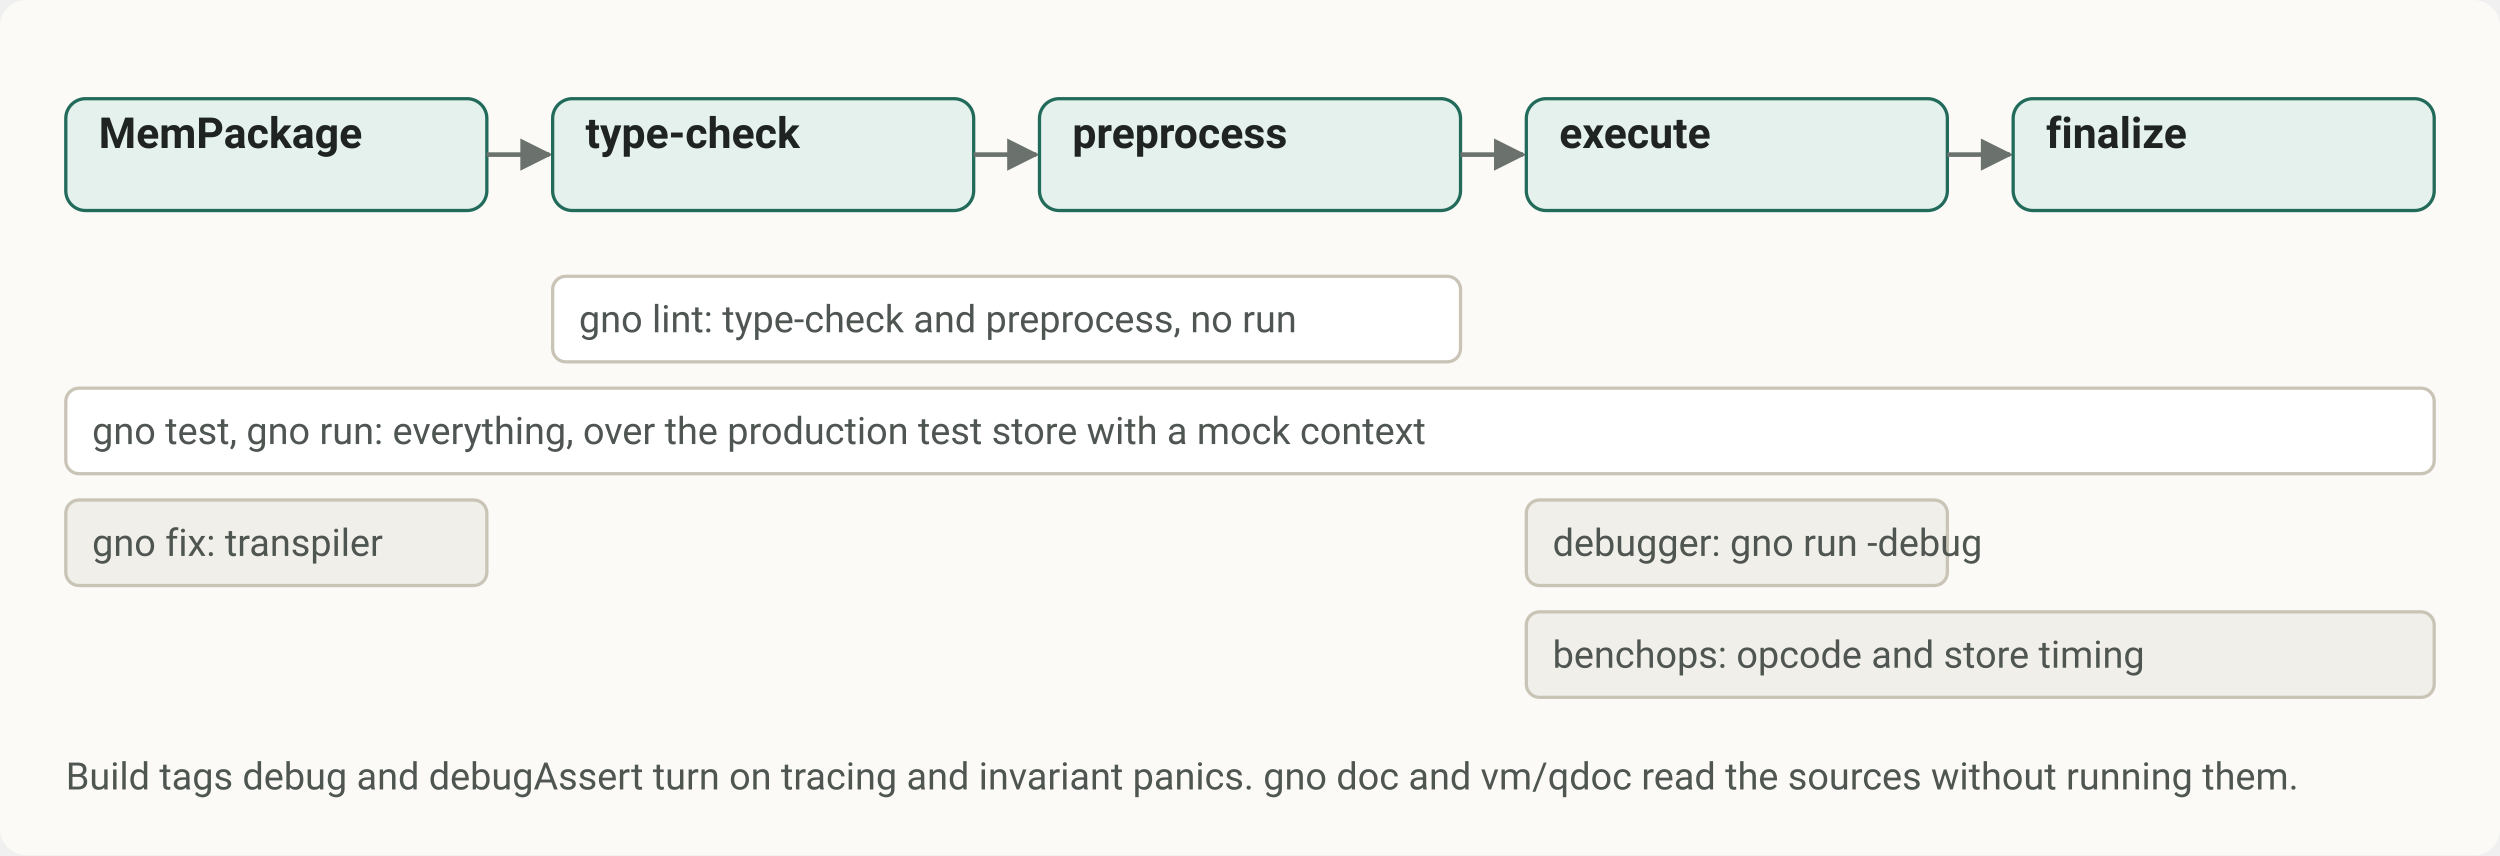
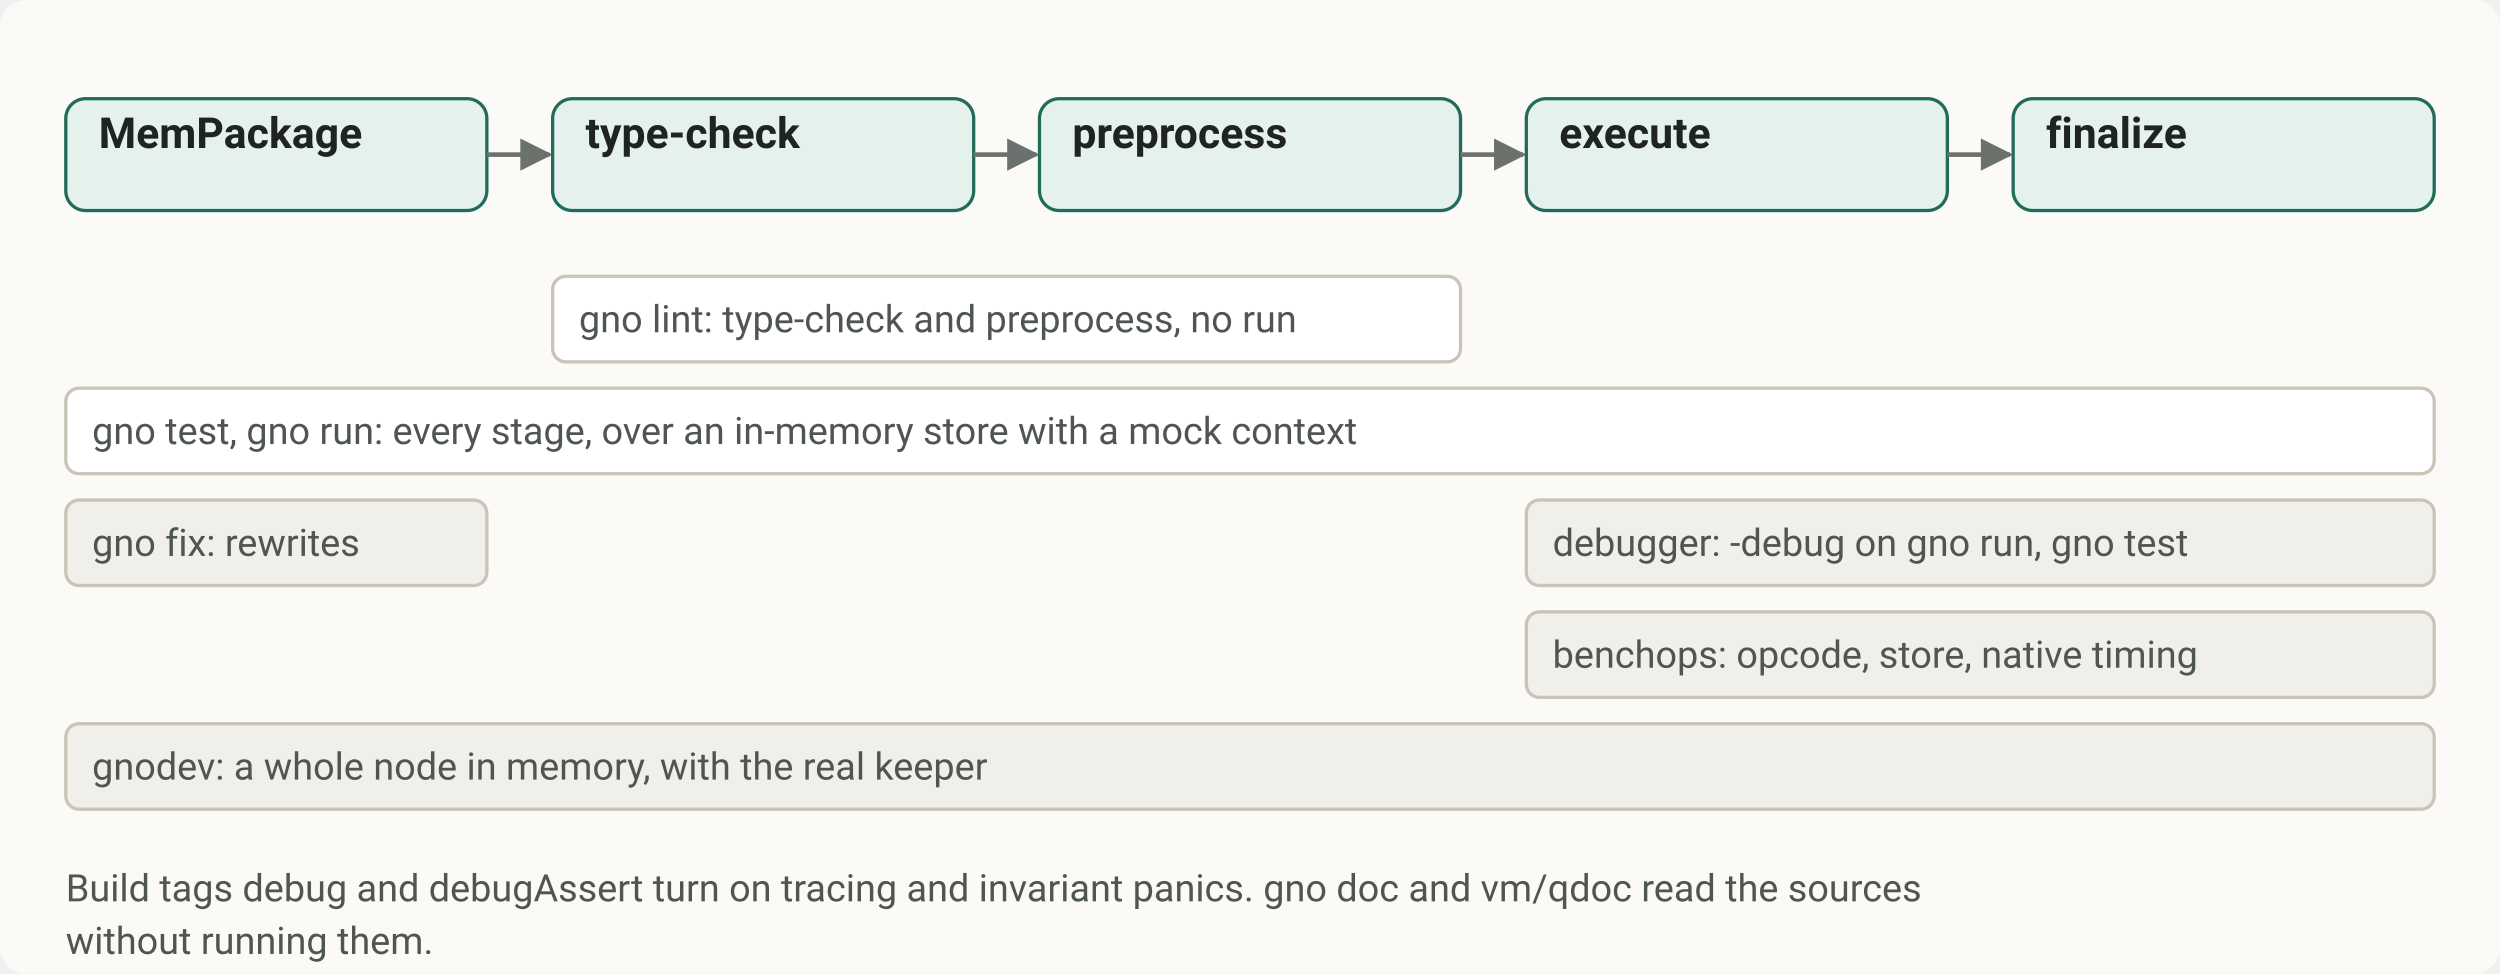
- <svg xmlns="http://www.w3.org/2000/svg" xml:space="preserve" viewBox="0 0 760 260" width="760" height="260" font-family="ui-sans-serif, system-ui, sans-serif">
+ <svg xmlns="http://www.w3.org/2000/svg" xml:space="preserve" viewBox="0 0 760 296" width="760" height="296" font-family="ui-sans-serif, system-ui, sans-serif">
  <style>
.f-bg{fill:#fbfaf7}
.f-box{fill:#fff;stroke:#c9c4b6;stroke-width:1}
.f-box.acc{fill:#e4f1ec;stroke:#226b5b}
.f-box.warn{fill:#fbeaea;stroke:#b3423f}
.f-box.mut{fill:#f1efe9}
.f-box.dash{stroke-dasharray:4 3}
.f-t{font:13px ui-sans-serif,system-ui,-apple-system,"Segoe UI",Roboto,sans-serif;fill:#1f2422;white-space:pre}
.f-t.b{font-weight:700}
.f-t.h{font-size:15px;font-weight:700}
.f-t.s{font-size:11.5px;fill:#4f5652}
.f-t.acc{fill:#226b5b}
.f-t.warn{fill:#b3423f}
.f-m{font:12px ui-monospace,SFMono-Regular,Menlo,Consolas,monospace;fill:#1f2422;white-space:pre}
.f-m.b{font-weight:700}
.f-m.s{font-size:11px;fill:#4f5652}
.f-m.acc{fill:#226b5b}
.f-m.warn{fill:#b3423f}
.f-ar{stroke:#6b726e;stroke-width:1.4;fill:none;marker-end:url(#f-ah)}
.f-ar.acc{stroke:#226b5b;marker-end:url(#f-ah2)}
.f-ar.warn{stroke:#b3423f;marker-end:url(#f-ah3)}
.f-ar.thin{stroke-width:1;stroke:#b9b4a6}
.f-ar.dash{stroke-dasharray:4 3}
.f-ln{stroke:#c9c4b6;stroke-width:1;fill:none}
.f-hot{cursor:pointer}
</style>
  <defs>
    <marker id="f-ah" viewBox="0 0 10 10" refX="9" refY="5" markerWidth="7" markerHeight="7" orient="auto-start-reverse">
      <path d="M0 0L10 5L0 10z" fill="#6b726e" />
    </marker>
    <marker id="f-ah2" viewBox="0 0 10 10" refX="9" refY="5" markerWidth="7" markerHeight="7" orient="auto-start-reverse">
      <path d="M0 0L10 5L0 10z" fill="#226b5b" />
    </marker>
    <marker id="f-ah3" viewBox="0 0 10 10" refX="9" refY="5" markerWidth="7" markerHeight="7" orient="auto-start-reverse">
      <path d="M0 0L10 5L0 10z" fill="#b3423f" />
    </marker>
  </defs>
-   <rect width="760" height="260" class="f-bg" rx="8" />
+   <rect width="760" height="296" class="f-bg" rx="8" />
  <rect x="20" y="30" width="128" height="34" rx="6" class="f-box acc" />
  <text x="30" y="45" class="f-t b">MemPackage</text>
  <path d="M148 47L167 47" class="f-ar " />
  <rect x="168" y="30" width="128" height="34" rx="6" class="f-box acc" />
  <text x="178" y="45" class="f-t b">type-check</text>
  <path d="M296 47L315 47" class="f-ar " />
  <rect x="316" y="30" width="128" height="34" rx="6" class="f-box acc" />
  <text x="326" y="45" class="f-t b">preprocess</text>
  <path d="M444 47L463 47" class="f-ar " />
  <rect x="464" y="30" width="128" height="34" rx="6" class="f-box acc" />
  <text x="474" y="45" class="f-t b">execute</text>
  <path d="M592 47L611 47" class="f-ar " />
  <rect x="612" y="30" width="128" height="34" rx="6" class="f-box acc" />
  <text x="622" y="45" class="f-t b">finalize</text>
-   <g class="f-hot " data-note="Per the lint and transpile record. Errors come out as file:line messages without executing anything." tabindex="0">
+   <g class="f-hot " data-note="Per the lint and transpile record. Every file is checked, tests included, and errors come out as file:line messages without executing anything." tabindex="0">
    <rect x="168" y="84" width="276" height="26" rx="4" class="f-box " />
    <text x="176" y="101" class="f-t s">gno lint: type-check and preprocess, no run</text>
  </g>
-   <g class="f-hot " data-note="A filetest sets PKGPATH, MAXALLOC and SEND in comments and asserts on Output, Error, Realm, Events, Preprocessed, Stacktrace, Gas, Storage and TypeCheckError blocks." tabindex="0">
+   <g class="f-hot " data-note="gno test runs Test functions, Example functions with an Output comment, and filetests. A filetest sets PKGPATH, MAXALLOC and SEND in comments and asserts on Output, Error, Realm, Events, Preprocessed, Stacktrace, Gas, Storage, Types and TypeCheckError blocks." tabindex="0">
    <rect x="20" y="118" width="720" height="26" rx="4" class="f-box " />
-     <text x="28" y="135" class="f-t s">gno test, gno run: everything, over the production test store with a mock context</text>
+     <text x="28" y="135" class="f-t s">gno test, gno run: every stage, over an in-memory store with a mock context</text>
  </g>
-   <g class="f-hot " data-note="gno fix rewrites source from older Gno versions through the transpiler, Gno to Go source." tabindex="0">
+   <g class="f-hot " data-note="gno fix applies named rewrites such as stdsplit; gno tool transpile is what uses the transpiler." tabindex="0">
    <rect x="20" y="152" width="128" height="26" rx="4" class="f-box mut" />
-     <text x="28" y="169" class="f-t s">gno fix: transpiler</text>
+     <text x="28" y="169" class="f-t s">gno fix: rewrites</text>
  </g>
-   <g class="f-hot " data-note="Steps opcodes with breakpoints." tabindex="0">
-     <rect x="464" y="152" width="128" height="26" rx="4" class="f-box mut" />
-     <text x="472" y="169" class="f-t s">debugger: gno run -debug</text>
+   <g class="f-hot " data-note="Stops at breakpoints and steps by source line or by single opcode." tabindex="0">
+     <rect x="464" y="152" width="276" height="26" rx="4" class="f-box mut" />
+     <text x="472" y="169" class="f-t s">debugger: -debug on gno run, gno test</text>
  </g>
  <g class="f-hot " data-note="The numbers behind the gas constants come from cmd/calibrate and cmd/benchstore." tabindex="0">
    <rect x="464" y="186" width="276" height="26" rx="4" class="f-box mut" />
-     <text x="472" y="203" class="f-t s">benchops: opcode and store timing</text>
+     <text x="472" y="203" class="f-t s">benchops: opcode, store, native timing</text>
  </g>
-   <text x="20" y="240" class="f-t s">Build tags debug and debugAssert turn on tracing and invariant panics. gno doc and vm/qdoc read the sources without running them.</text>
+   <g class="f-hot " data-note="gnodev reloads a changed package and replays past transactions, so state survives the edit. Unlike gno test and gno run, it runs the real keeper." tabindex="0">
+     <rect x="20" y="220" width="720" height="26" rx="4" class="f-box mut" />
+     <text x="28" y="237" class="f-t s">gnodev: a whole node in memory, with the real keeper</text>
+   </g>
+   <text x="20" y="274" class="f-t s">Build tags debug and debugAssert turn on tracing and invariant panics. gno doc and vm/qdoc read the sources</text>
+   <text x="20" y="290" class="f-t s">without running them.</text>
</svg>
